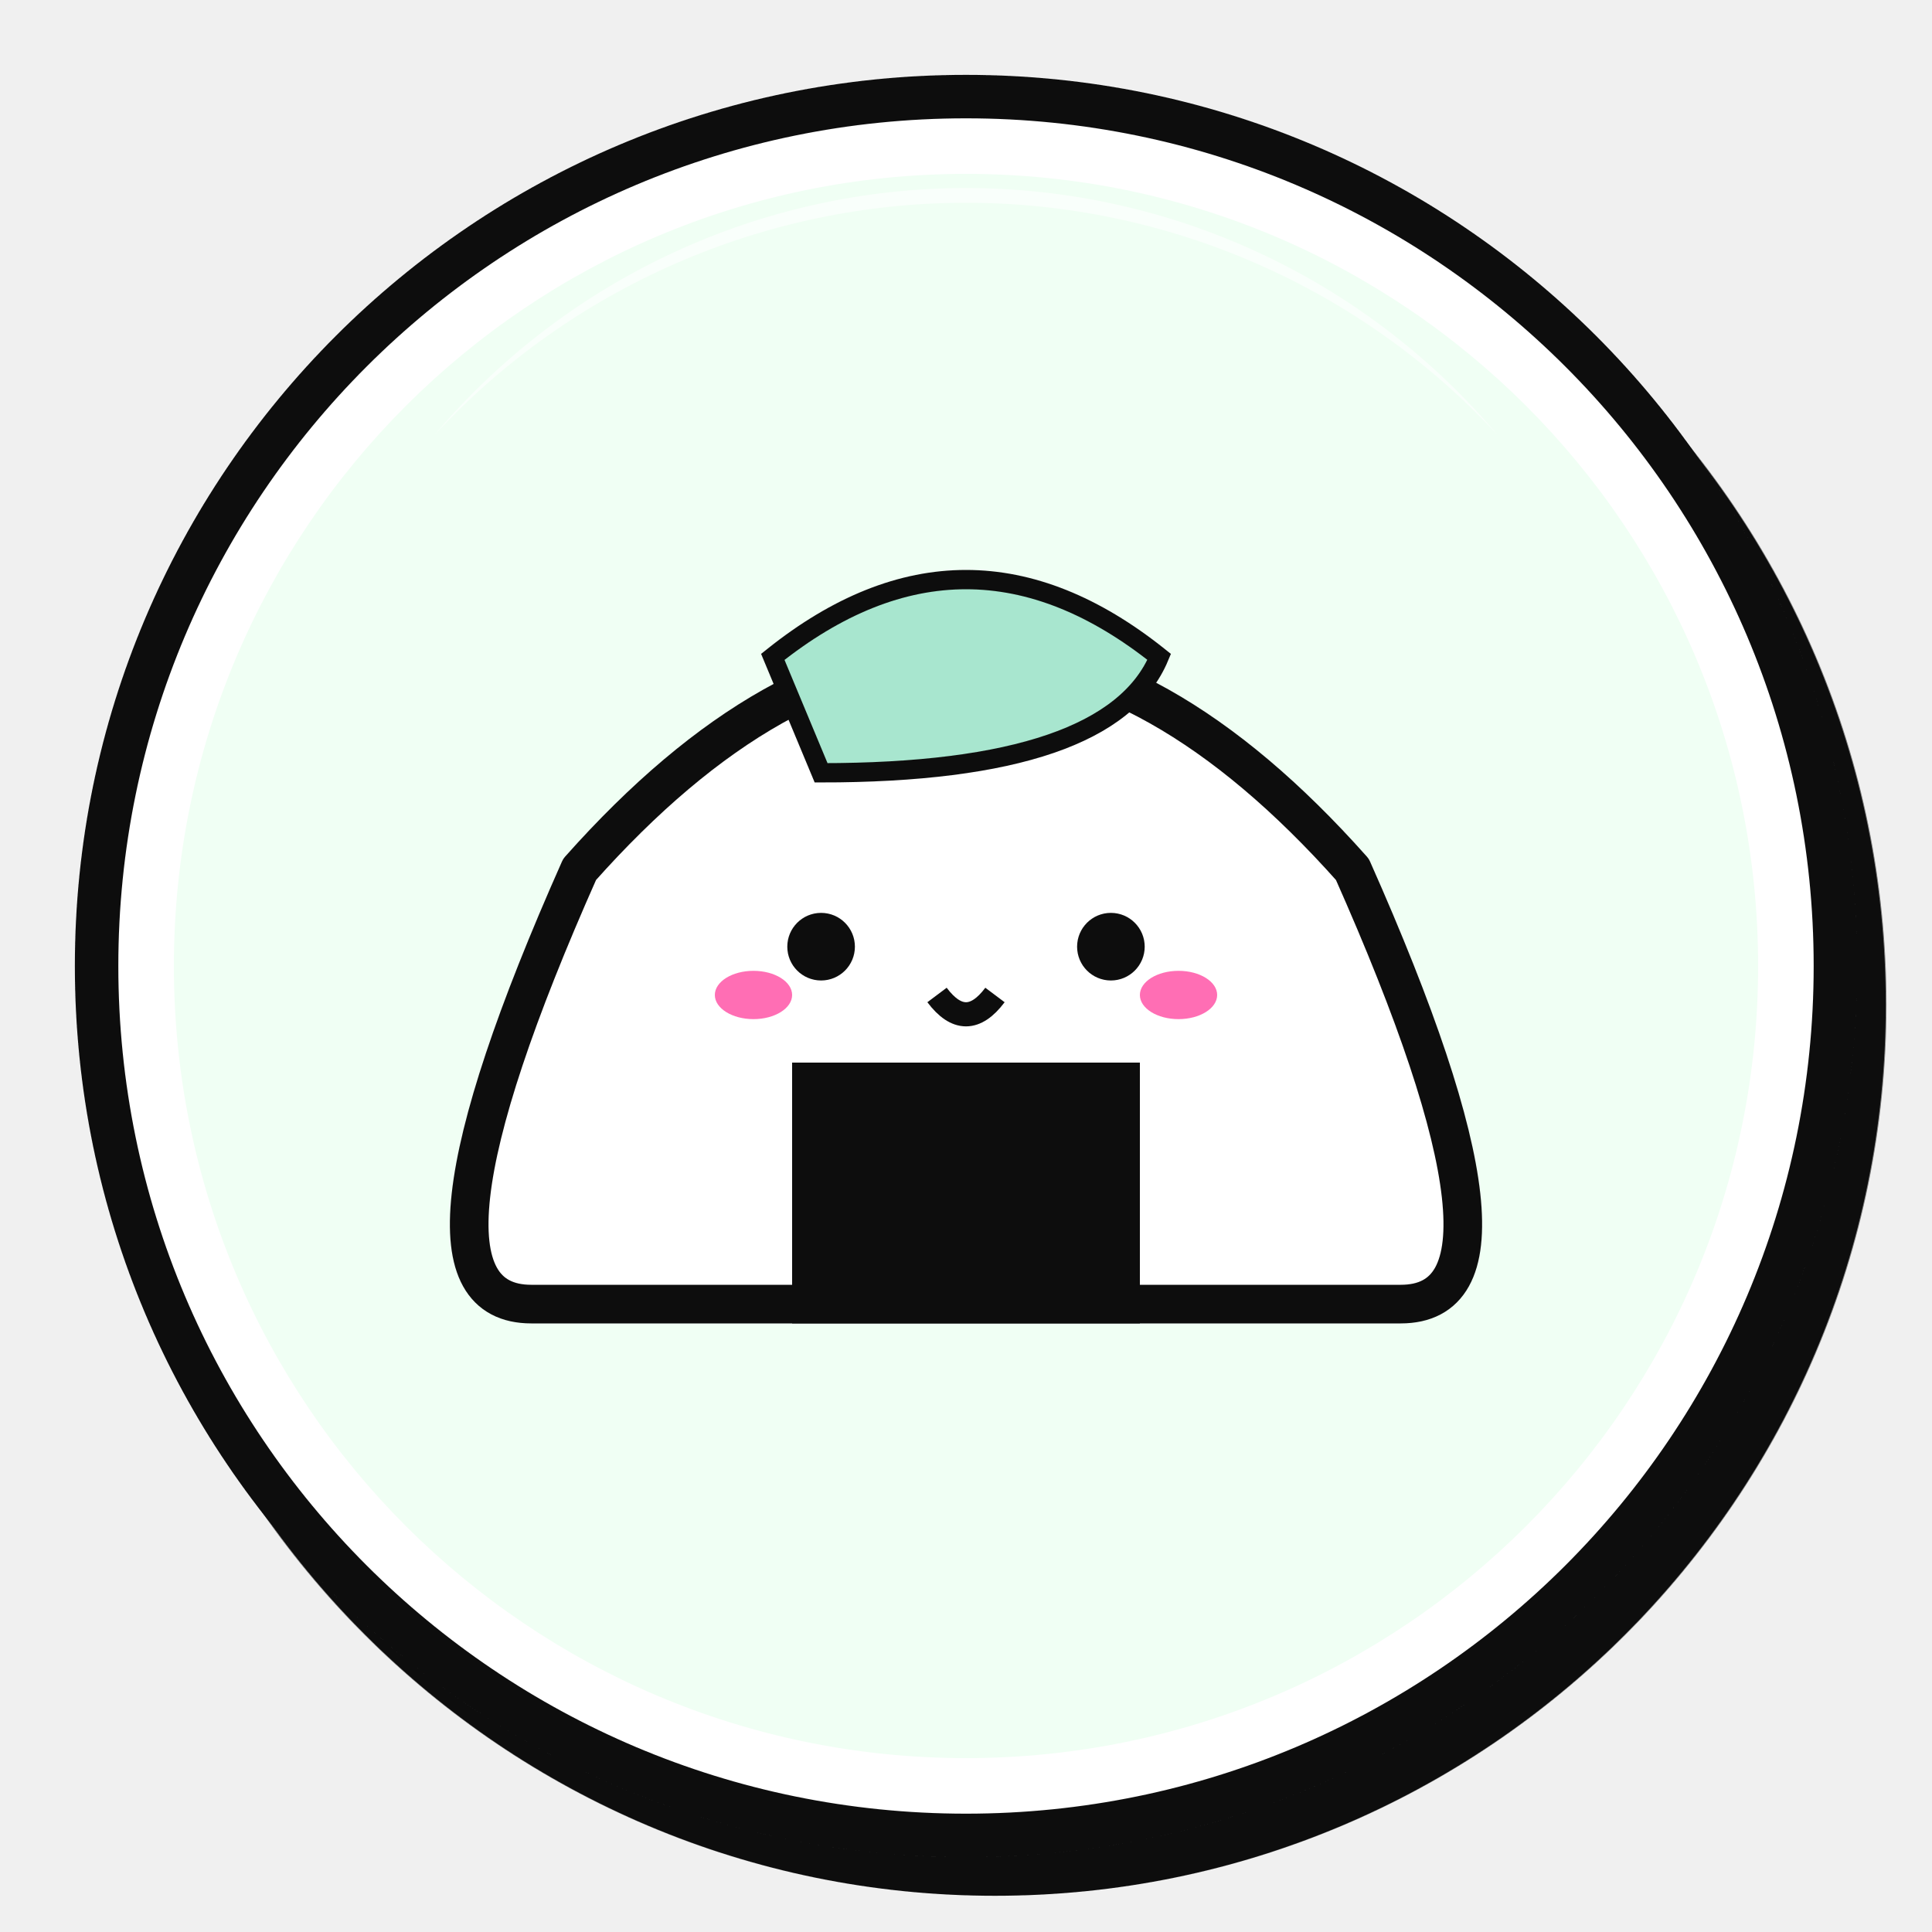
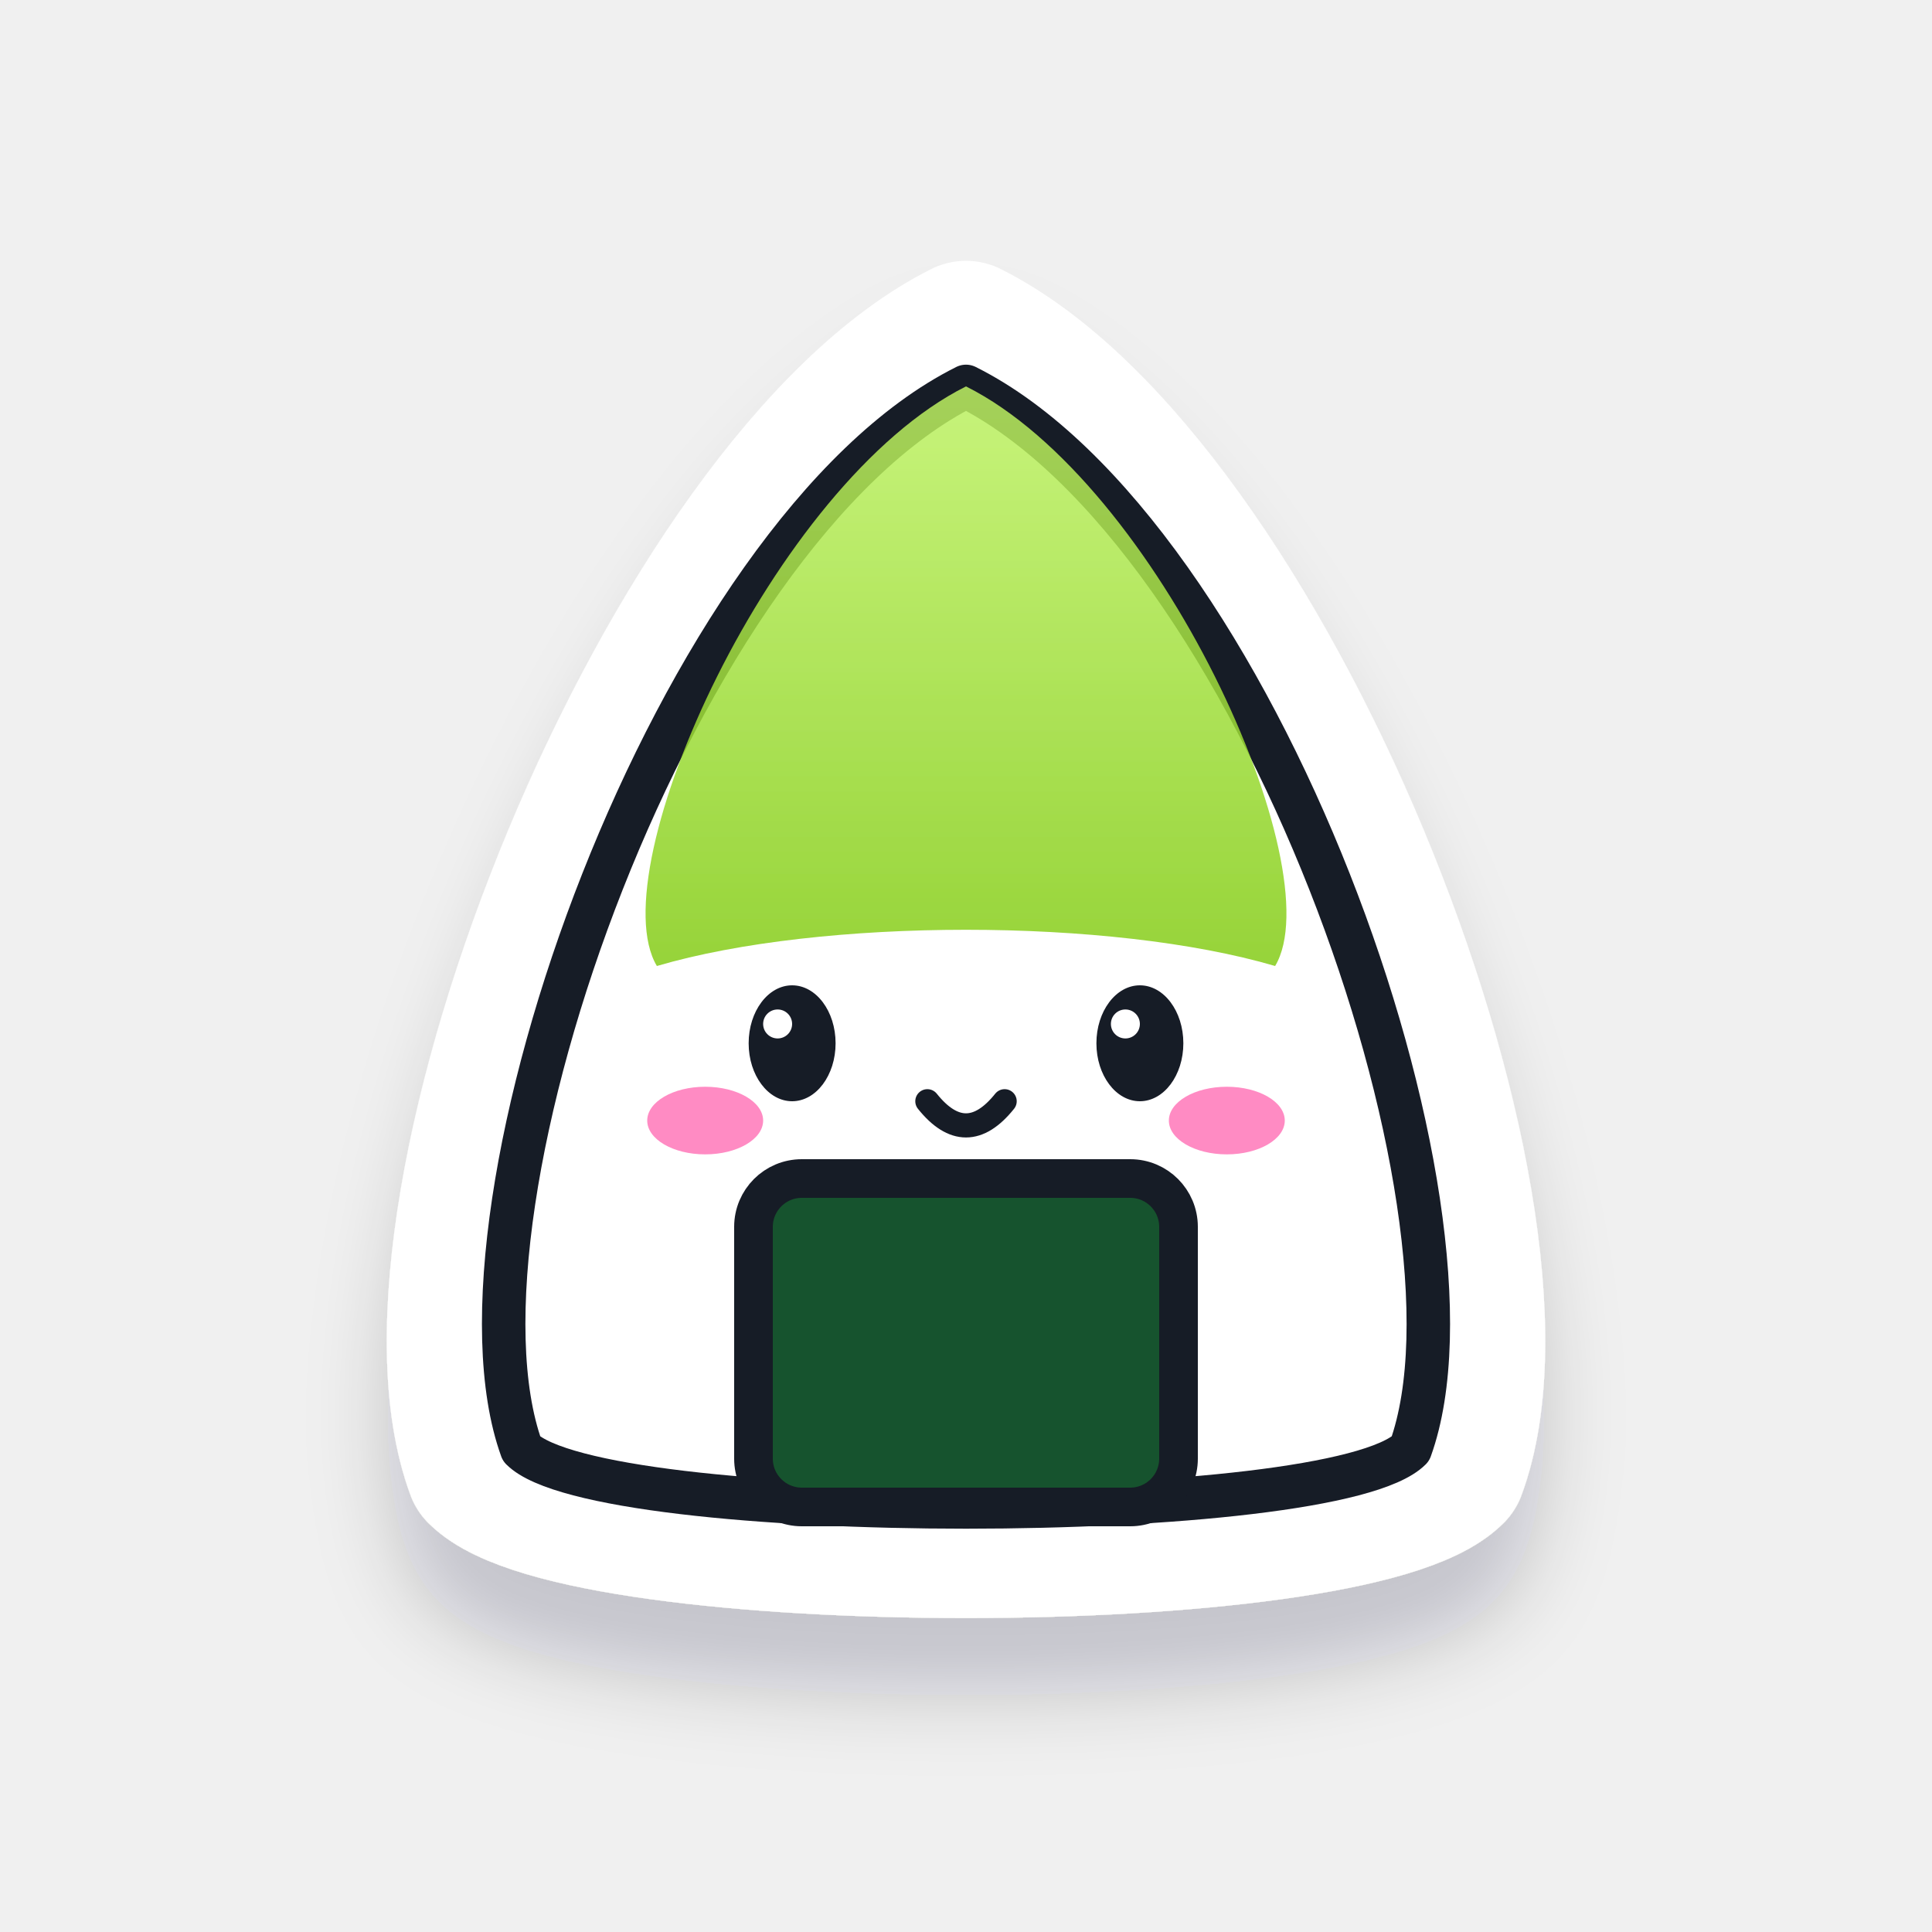
<svg xmlns="http://www.w3.org/2000/svg" viewBox="0 0 200 200" width="100%" height="100%">
  <defs>
-     <filter id="sticker-shadow" x="-10%" y="-10%" width="130%" height="130%">
-       <feDropShadow dx="3" dy="4" stdDeviation="0" flood-color="#111111" flood-opacity="1" />
+     <filter id="onigiri-shadow" x="-20%" y="-20%" width="140%" height="140%">
+       <feDropShadow dx="0" dy="8" stdDeviation="4" flood-color="#181A26" flood-opacity="0.18" />
    </filter>
-     <linearGradient id="holo-grad" x1="0%" y1="0%" x2="100%" y2="100%">
-       <stop offset="0%" stop-color="#00D4D8" />
-       <stop offset="50%" stop-color="#FF6EB4" />
-       <stop offset="100%" stop-color="#F5E642" />
+     <linearGradient id="matchaPowder" x1="0%" y1="0%" x2="0%" y2="100%">
+       <stop offset="0%" stop-color="#BEF264" />
+       <stop offset="100%" stop-color="#84CC16" />
    </linearGradient>
  </defs>
-   <g filter="url(#sticker-shadow)">
-     <circle cx="100" cy="100" r="90" fill="#FFFFFF" stroke="#111111" stroke-width="4.5" />
-     <circle cx="100" cy="100" r="82" fill="#F0FFF4" />
-     <path d="M 55 135 Q 40 135 60 90 Q 100 45 140 90 Q 160 135 145 135 Z" fill="#FFFFFF" stroke="#111111" stroke-width="4" stroke-linejoin="round" />
-     <path d="M 80 68 Q 100 52 120 68 Q 115 80 85 80 Z" fill="#A8E6CF" stroke="#111111" stroke-width="2" />
-     <path d="M 82 110 L 82 137 L 118 137 L 118 110 Z" fill="#111111" rx="2" />
-     <circle cx="85" cy="98" r="3.5" fill="#111111" />
-     <circle cx="115" cy="98" r="3.5" fill="#111111" />
-     <ellipse cx="78" cy="103" rx="4" ry="2.5" fill="#FF6EB4" />
-     <ellipse cx="122" cy="103" rx="4" ry="2.5" fill="#FF6EB4" />
-     <path d="M 97 103 Q 100 107 103 103" stroke="#111111" stroke-width="2.5" fill="none" />
-     <path d="M 45 45 A 75 75 0 0 1 155 45 A 72 72 0 0 0 45 45 Z" fill="#FFFFFF" opacity="0.6" />
+   <g filter="url(#onigiri-shadow)">
+     <path d="M 100 35 C 130 50, 160 125, 150 152 C 140 162, 60 162, 50 152 C 40 125, 70 50, 100 35 Z" fill="#FFFFFF" stroke="#FFFFFF" stroke-width="16" stroke-linejoin="round" />
+     <path d="M 100 40 C 130 55, 155 125, 146 150 C 138 158, 62 158, 54 150 C 45 125, 70 55, 100 40 Z" fill="#FFFFFF" stroke="#181A26" stroke-width="4.5" stroke-linejoin="round" />
+     <path d="M 100 40 C 120 50, 138 90, 132 100 C 115 95, 85 95, 68 100 C 62 90, 80 50, 100 40 Z" fill="url(#matchaPowder)" opacity="0.85" />
+     <rect x="78" y="122" width="44" height="34" rx="5" fill="#14532D" stroke="#181A26" stroke-width="4" />
+     <ellipse cx="82" cy="108" rx="4.5" ry="6" fill="#181A26" />
+     <ellipse cx="118" cy="108" rx="4.5" ry="6" fill="#181A26" />
+     <circle cx="80.5" cy="106" r="1.5" fill="#FFFFFF" />
+     <circle cx="116.5" cy="106" r="1.5" fill="#FFFFFF" />
+     <ellipse cx="73" cy="116" rx="6" ry="3.5" fill="#FF6EB4" opacity="0.8" />
+     <ellipse cx="127" cy="116" rx="6" ry="3.5" fill="#FF6EB4" opacity="0.8" />
+     <path d="M 96 114 Q 100 119 104 114" fill="none" stroke="#181A26" stroke-width="2.5" stroke-linecap="round" />
  </g>
</svg>
